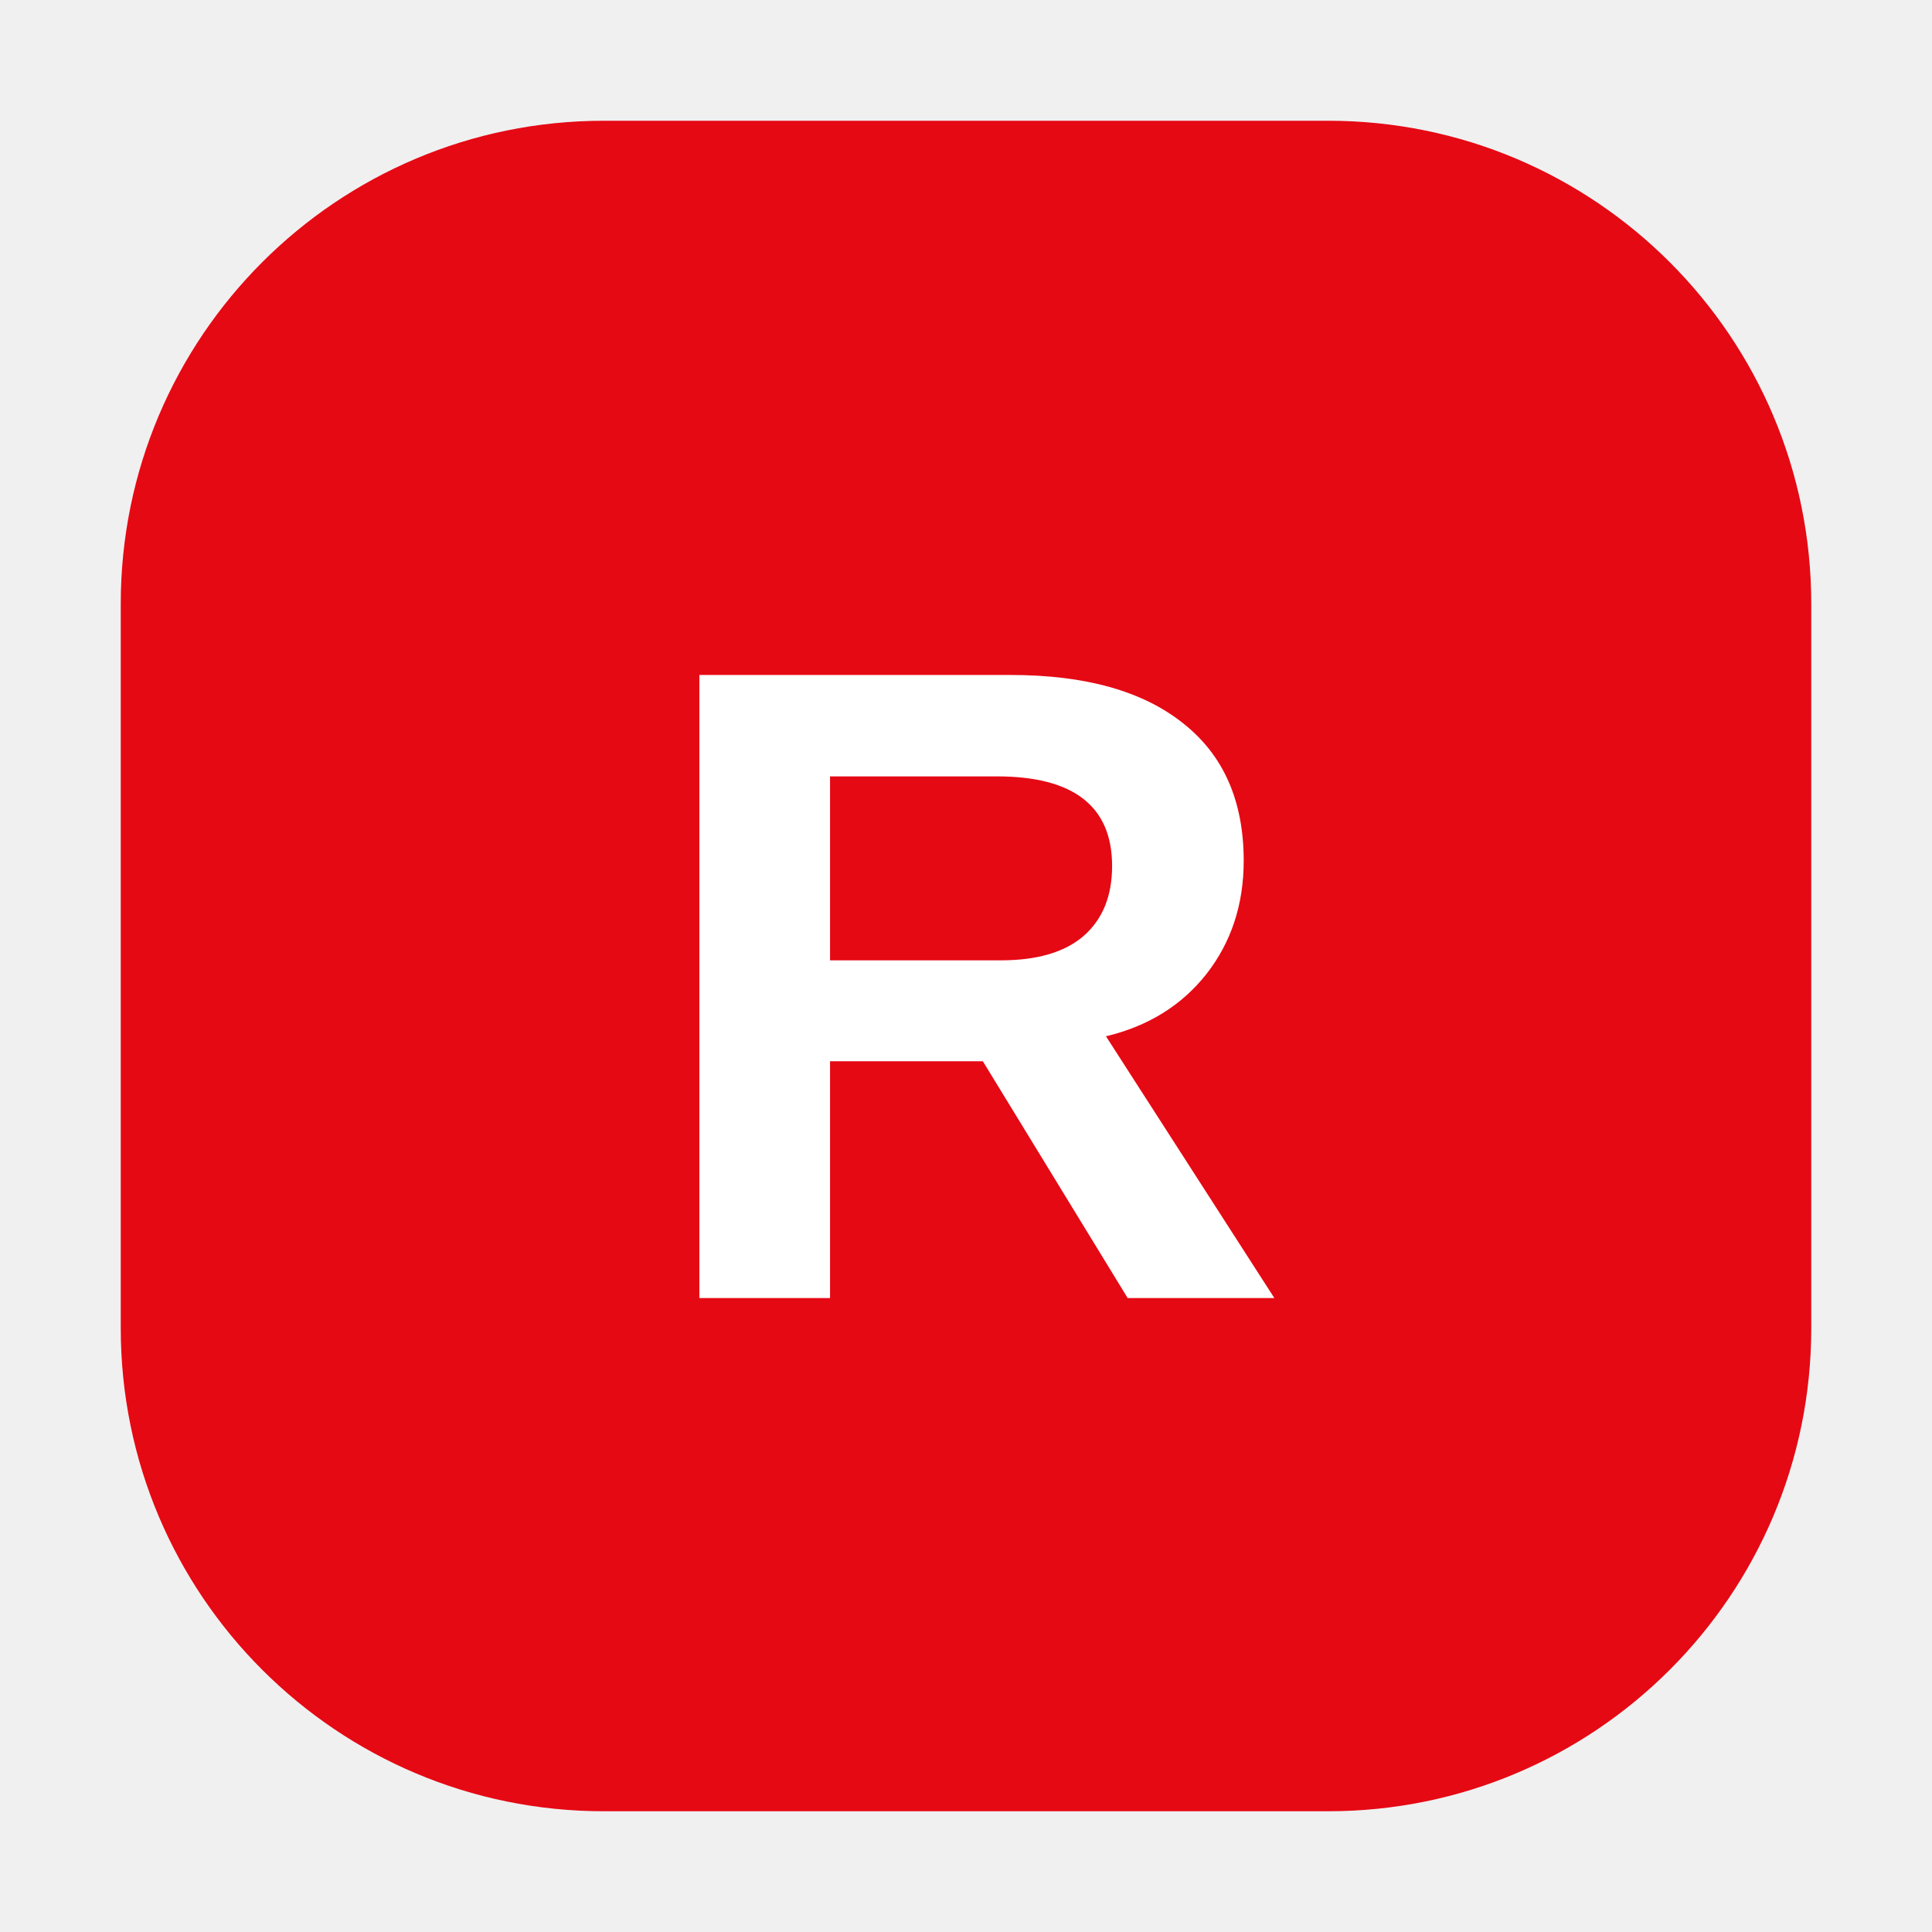
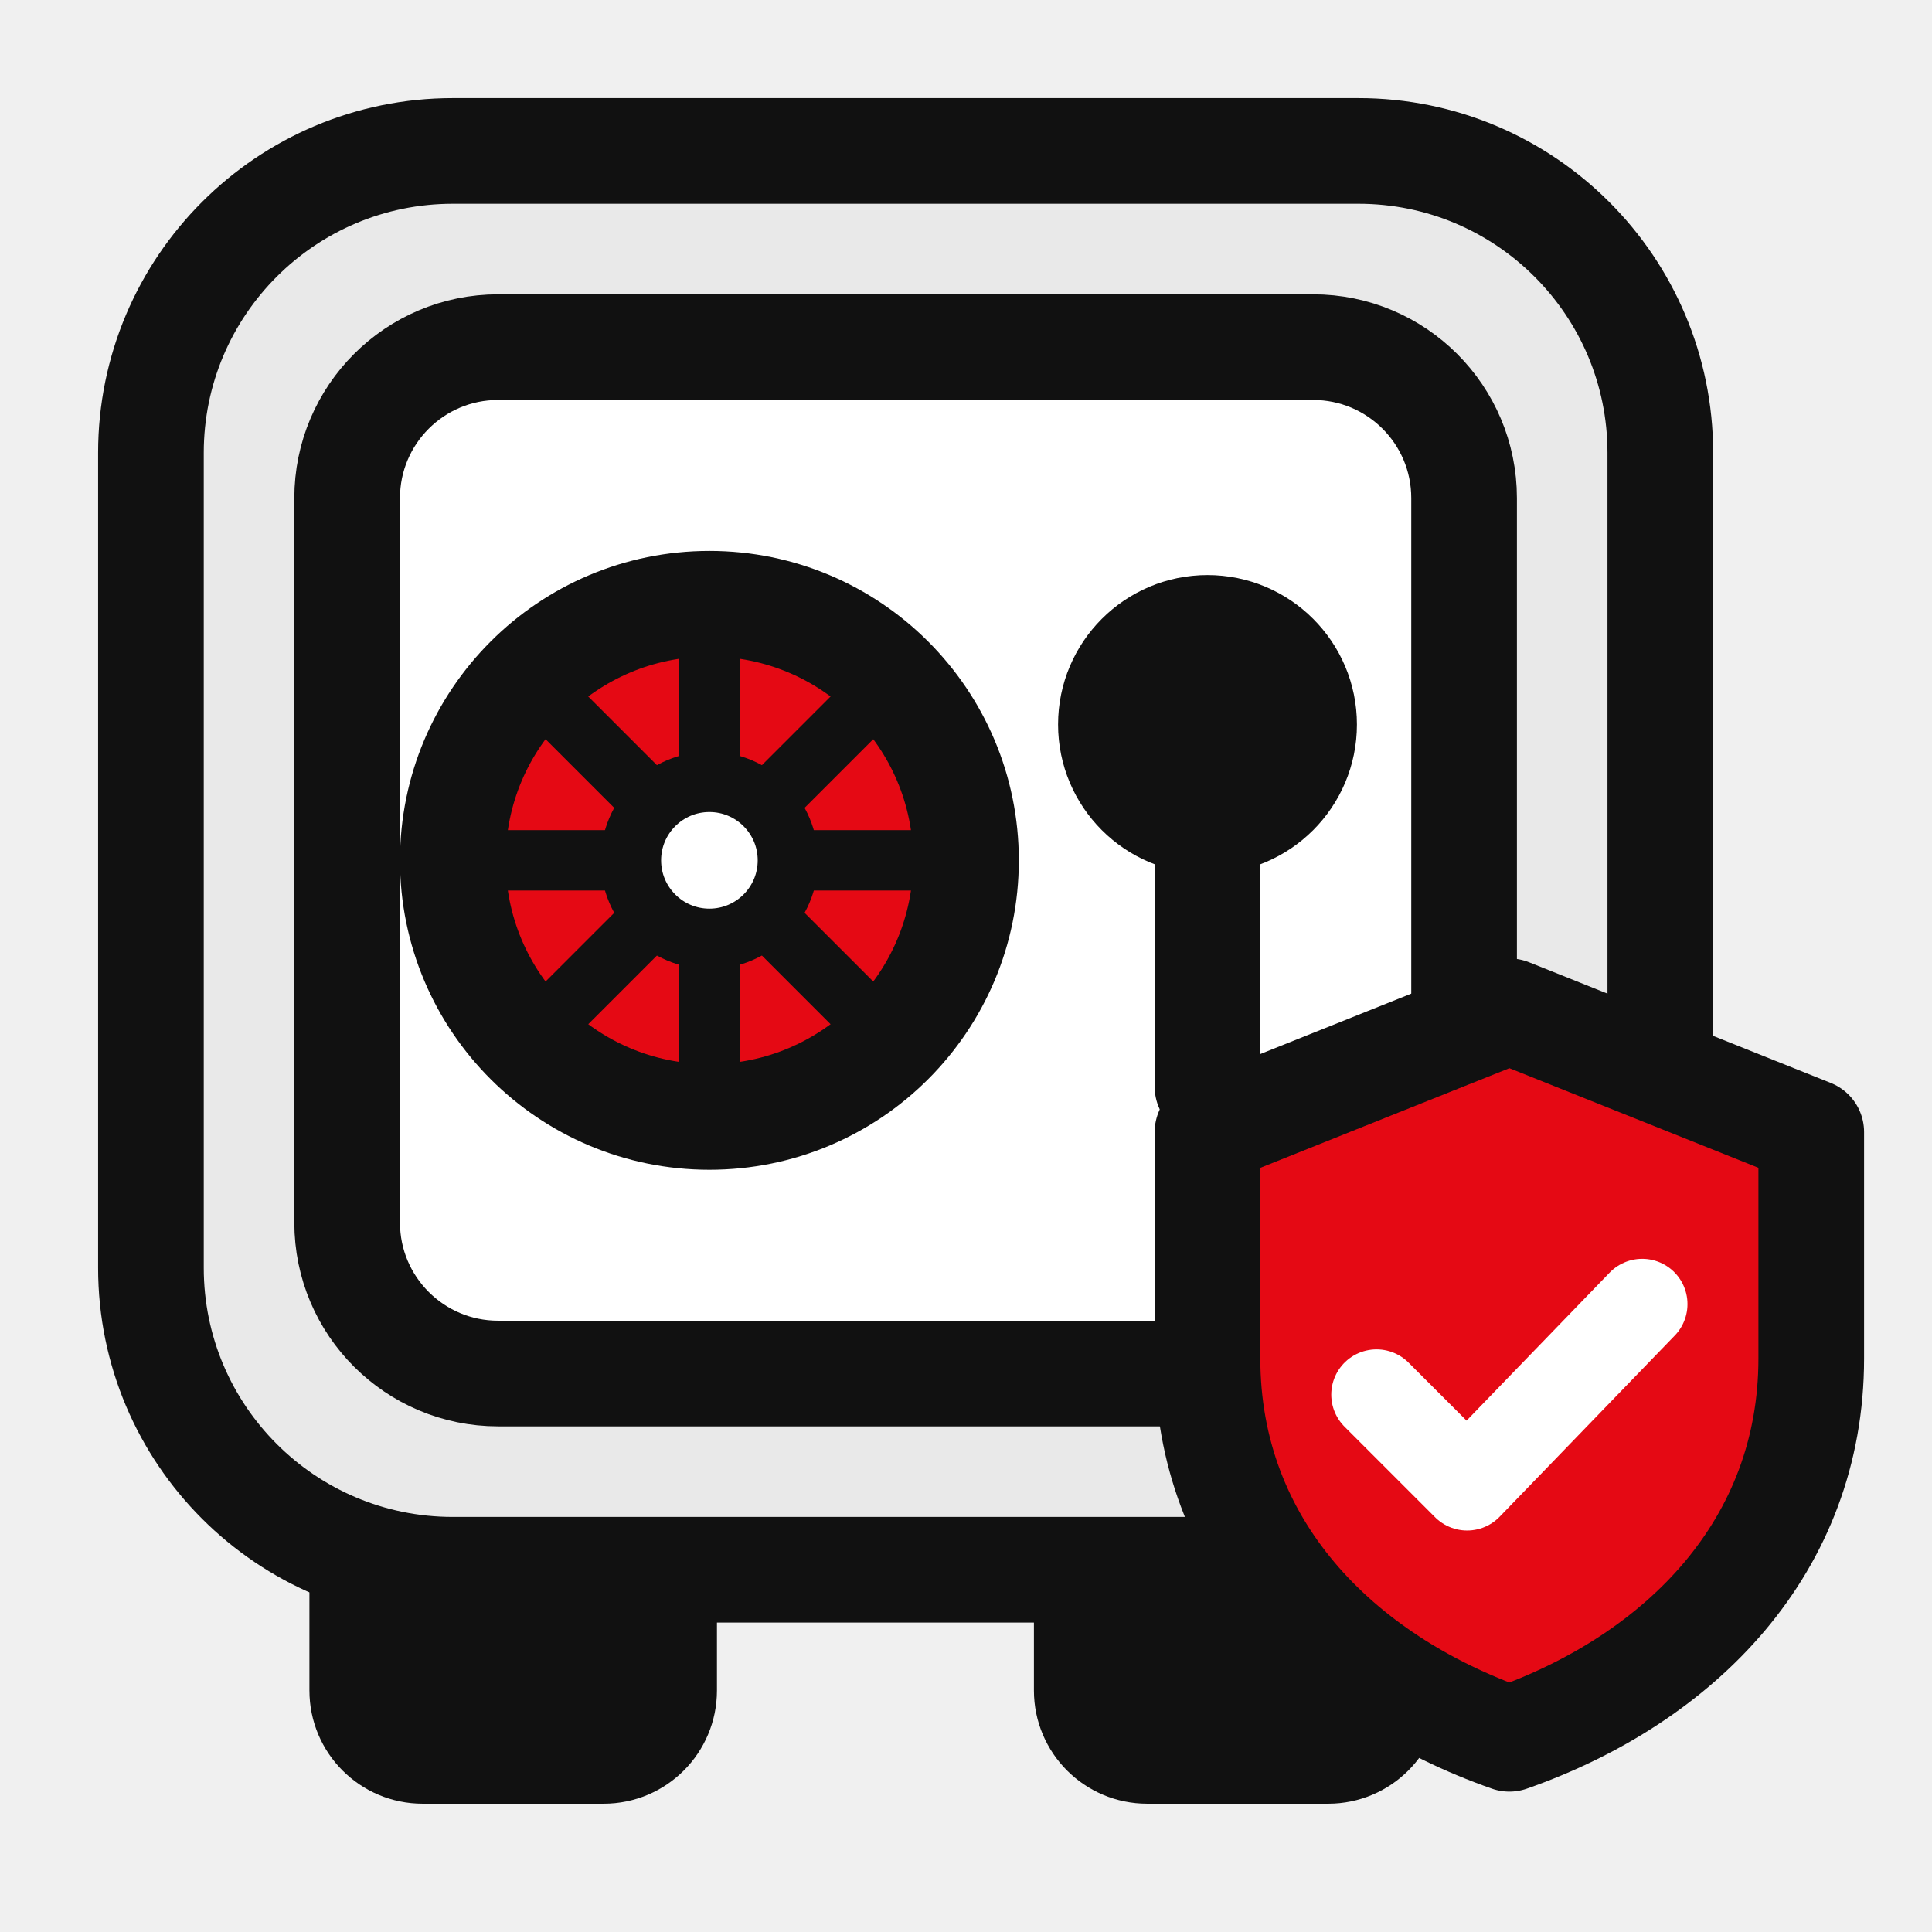
<svg xmlns="http://www.w3.org/2000/svg" viewBox="0 0 64 64">
-   <rect x="4" y="4" width="56" height="56" rx="16" fill="#e50914" />
-   <text x="32" y="43" font-family="Arial, sans-serif" font-size="30" font-weight="700" text-anchor="middle" fill="#ffffff">R</text>
+   <g stroke="#111" stroke-width="3.5" stroke-linecap="round" stroke-linejoin="round">
+     <rect x="12" y="50" width="10" height="8" rx="2" fill="#111" />
+     <rect x="36" y="50" width="10" height="8" rx="2" fill="#111" />
+     <rect x="5" y="5" width="50" height="47" rx="10" fill="#e9e9e9" />
+     <rect x="11.5" y="11.5" width="37" height="34" rx="5" fill="#fff" />
+     <circle cx="23.5" cy="28.5" r="8.5" fill="#e50914" />
+     <path d="M23.5 20v17M15 28.5h17M17.5 22.5l12 12M29.5 22.5l-12 12" stroke-width="2" />
+     <circle cx="23.5" cy="28.5" r="2.6" fill="#fff" stroke-width="2" />
+     <circle cx="40" cy="24" r="3.2" fill="#111" />
+     <path d="M40 27v9" />
+     <path d="M50 33.5l10 4v7.5c0 6.2-4.3 10.6-10 12.6-5.7-2-10-6.4-10-12.6v-7.5z" fill="#e50914" />
+     <path d="M45.6 46.2l3 3 5.8-6" stroke="#fff" stroke-width="3" fill="none" />
+   </g>
</svg>
